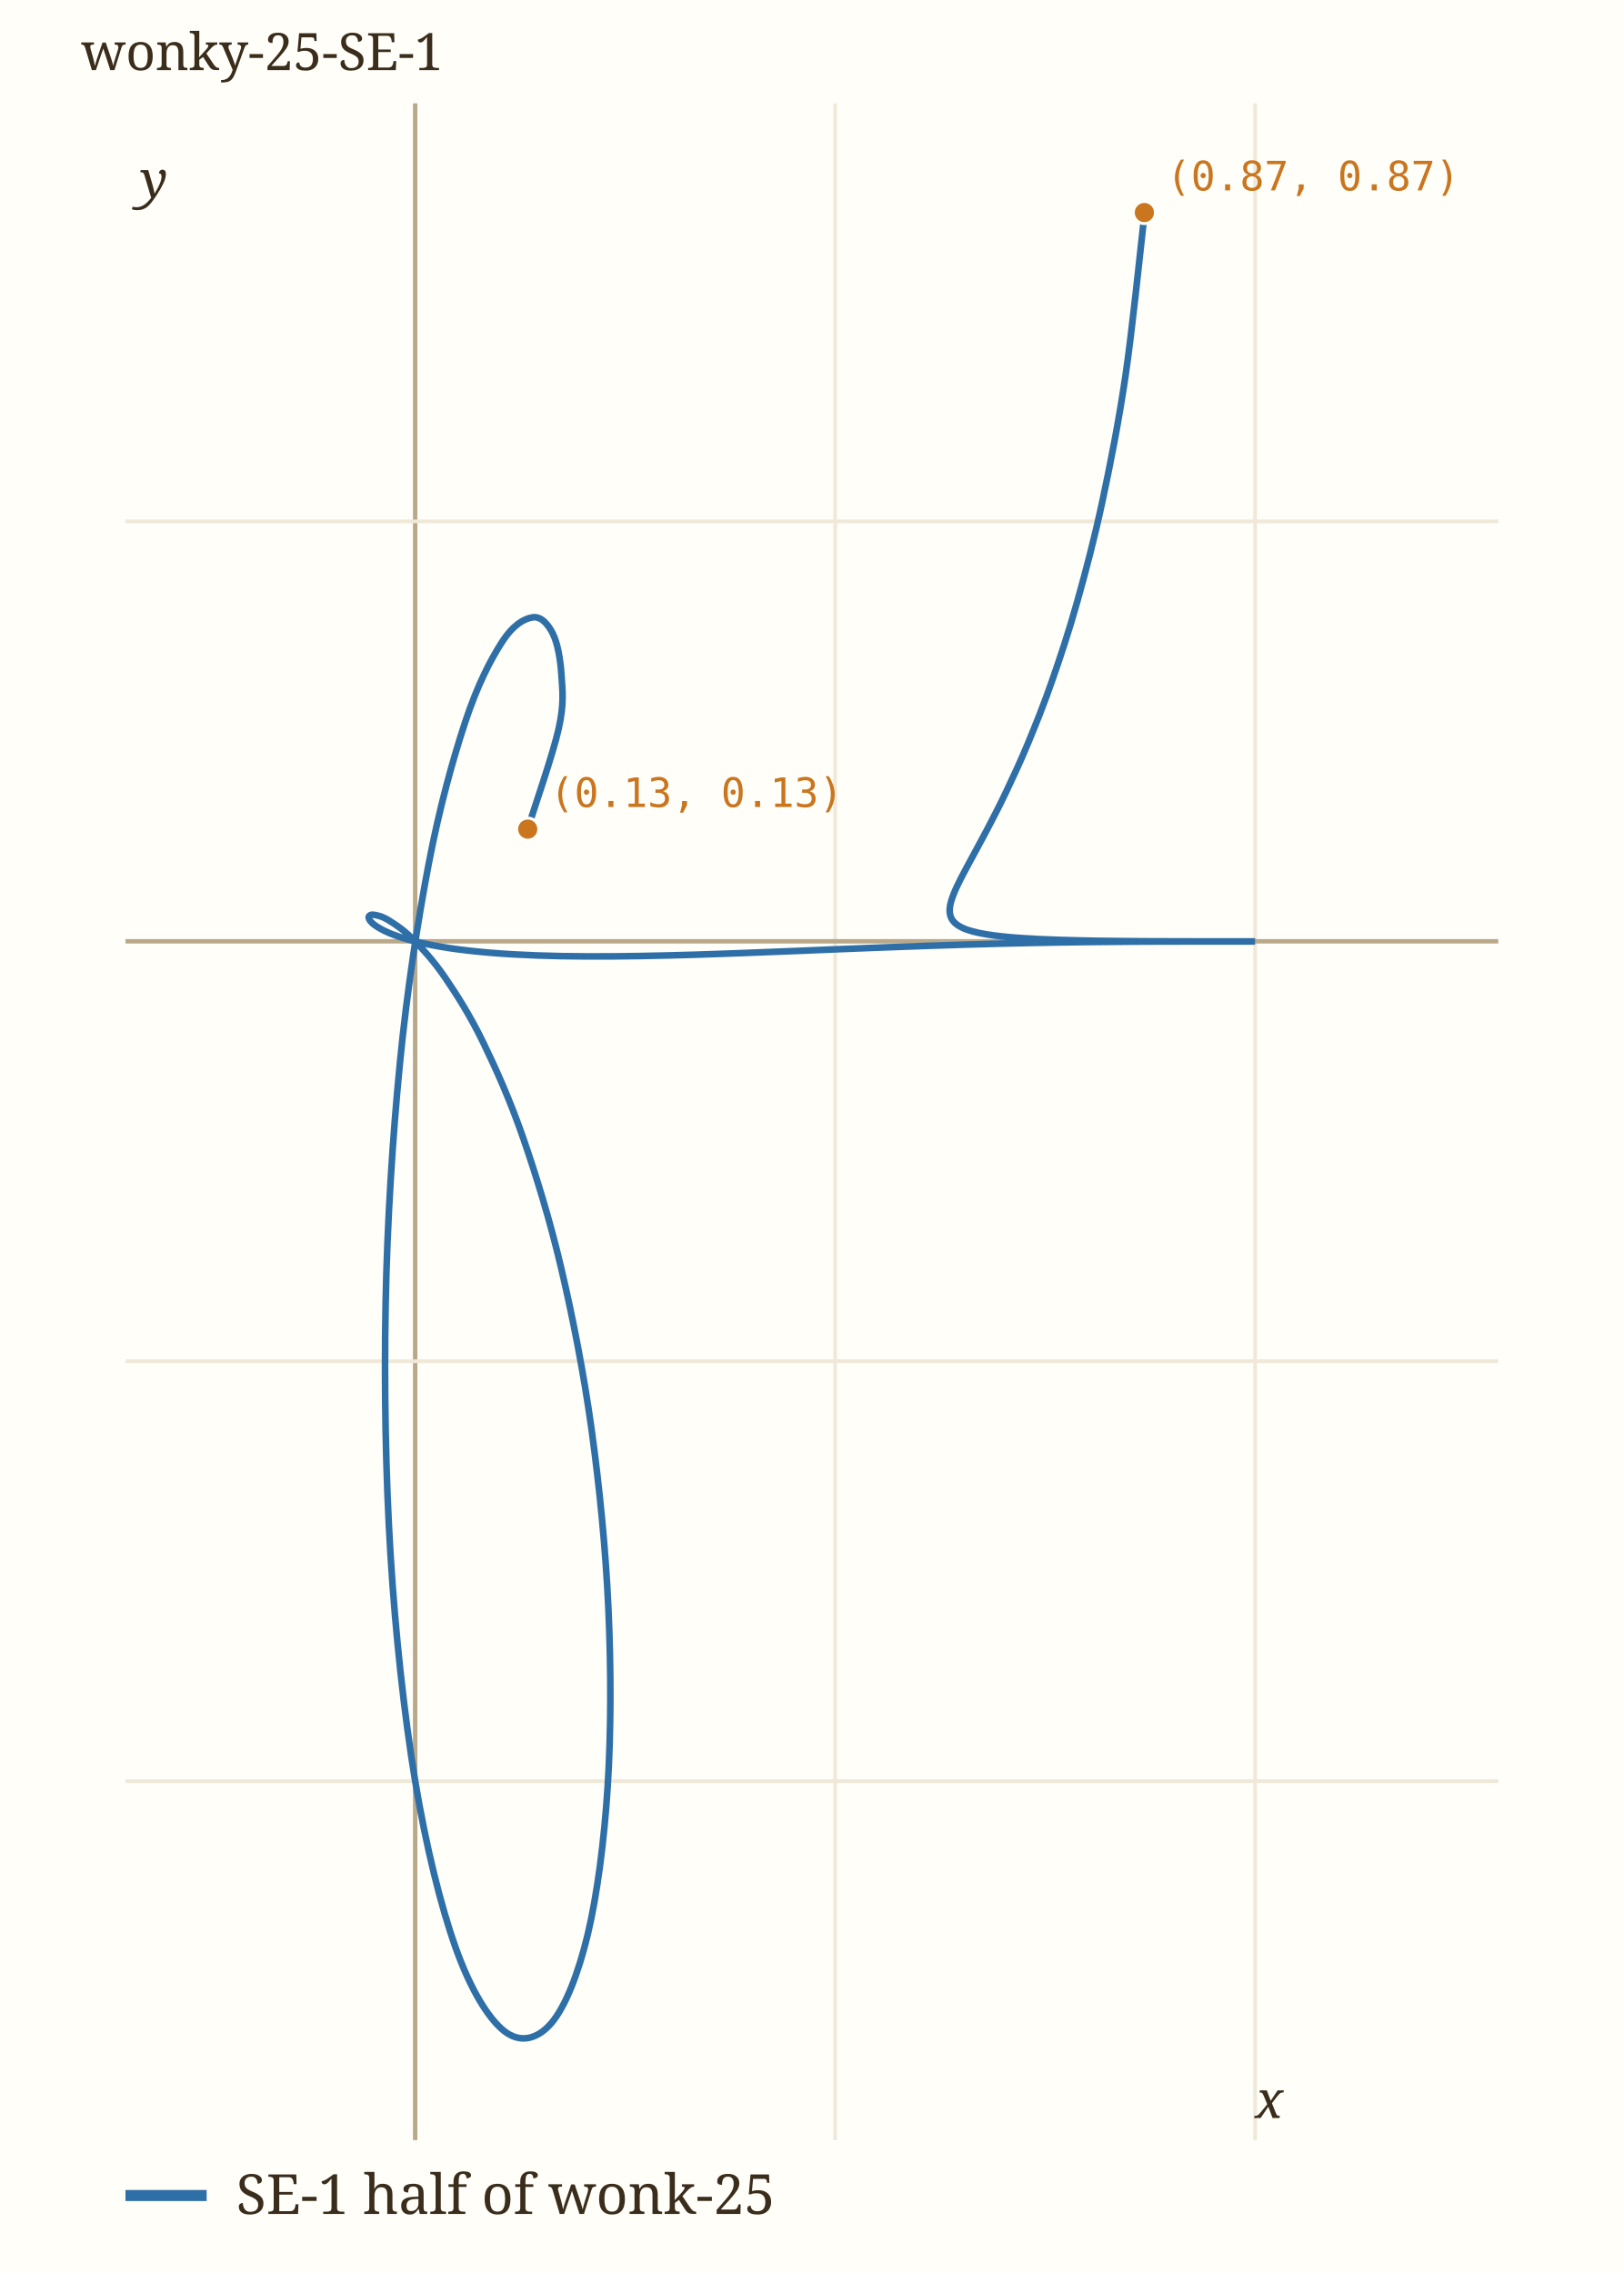
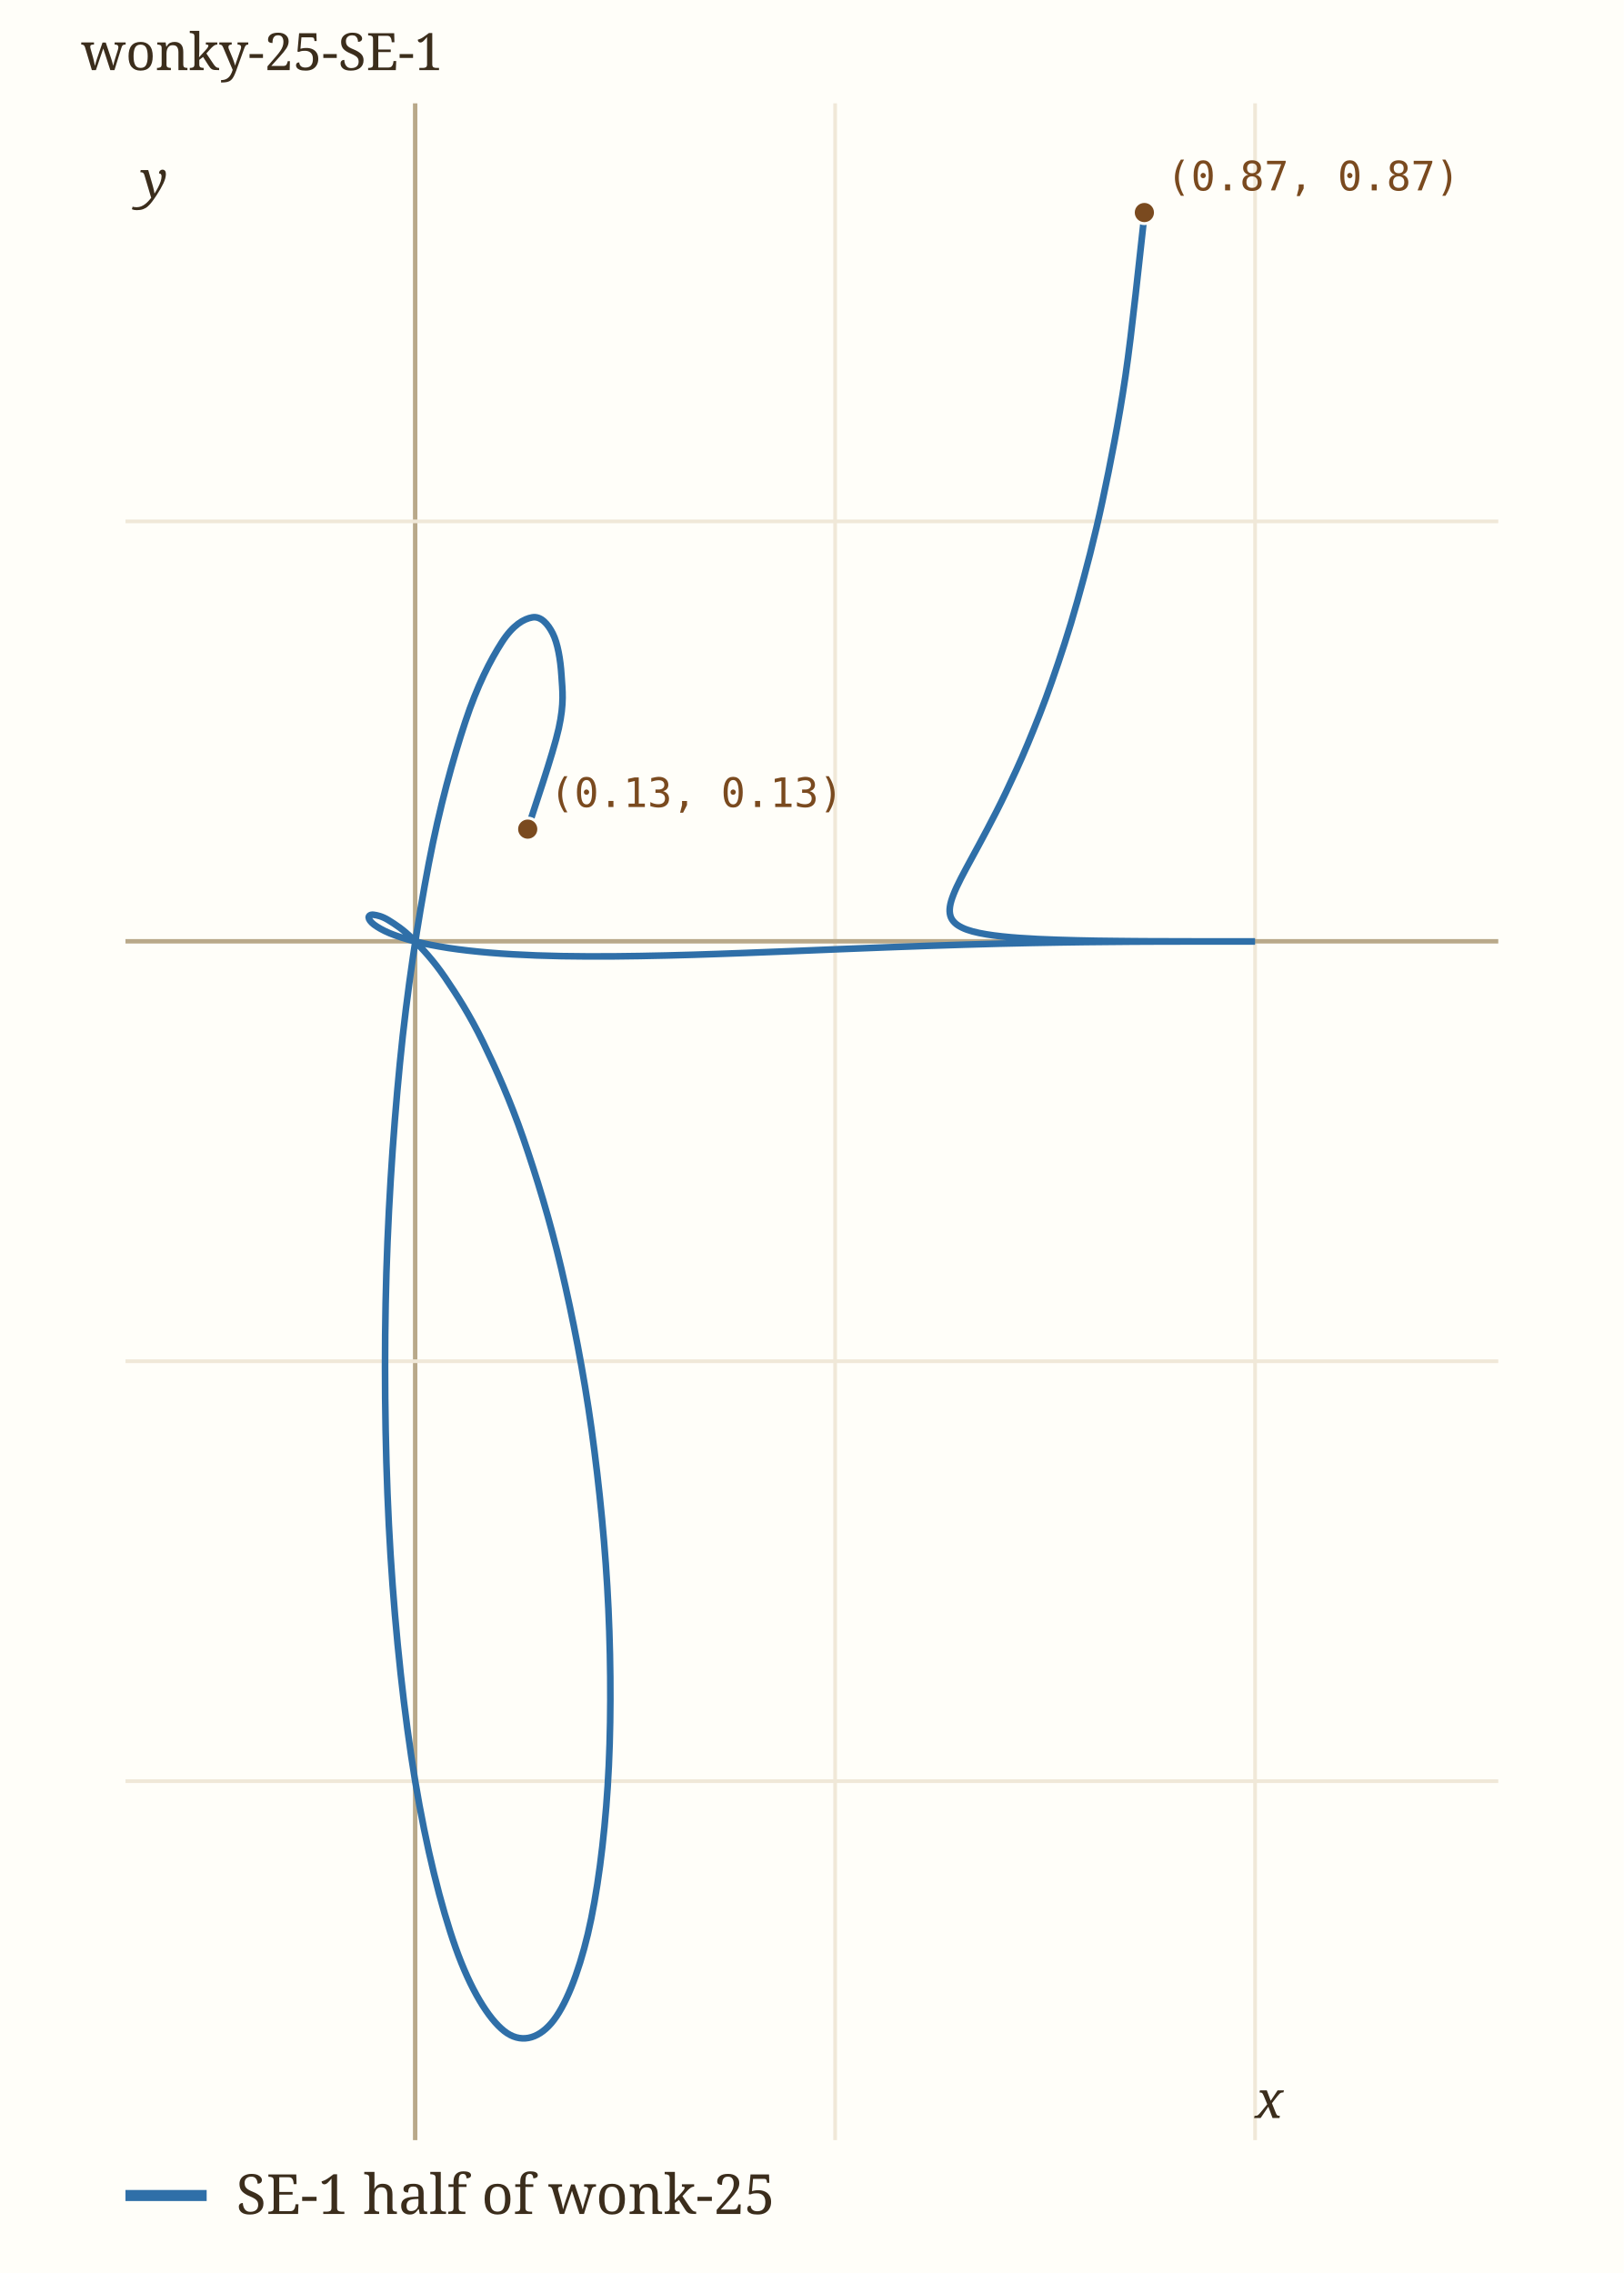
<svg xmlns="http://www.w3.org/2000/svg" viewBox="0 0 440 616" width="440" height="616" role="img" aria-label="wonky-25-SE-1" data-panel="wonky-25-SE-1">
  <rect x="0" y="0" width="440" height="616" fill="#fffef9" />
  <clipPath id="clip-wonky-25-SE-1">
    <rect x="34" y="28" width="372" height="552" />
  </clipPath>
  <g clip-path="url(#clip-wonky-25-SE-1)">
    <line x1="112.5" x2="112.5" y1="28" y2="580" stroke="#b9a98a" stroke-width="1.2" />
    <line x1="226.3" x2="226.3" y1="28" y2="580" stroke="#f0e8d8" stroke-width="1" />
    <text x="226.3" y="594.0" font-family="ui-monospace, Menlo, monospace" font-size="11" fill="#9c8a6a" text-anchor="middle">0.5</text>
    <line x1="340.1" x2="340.1" y1="28" y2="580" stroke="#f0e8d8" stroke-width="1" />
    <text x="340.1" y="594.0" font-family="ui-monospace, Menlo, monospace" font-size="11" fill="#9c8a6a" text-anchor="middle">1</text>
    <line x1="34" x2="406" y1="482.7" y2="482.7" stroke="#f0e8d8" stroke-width="1" />
    <text x="28.0" y="486.7" font-family="ui-monospace, Menlo, monospace" font-size="11" fill="#9c8a6a" text-anchor="end">-1</text>
    <line x1="34" x2="406" y1="368.9" y2="368.9" stroke="#f0e8d8" stroke-width="1" />
    <text x="28.0" y="372.9" font-family="ui-monospace, Menlo, monospace" font-size="11" fill="#9c8a6a" text-anchor="end">-0.5</text>
    <line x1="34" x2="406" y1="255.1" y2="255.1" stroke="#b9a98a" stroke-width="1.2" />
    <line x1="34" x2="406" y1="141.3" y2="141.3" stroke="#f0e8d8" stroke-width="1" />
    <text x="28.0" y="145.3" font-family="ui-monospace, Menlo, monospace" font-size="11" fill="#9c8a6a" text-anchor="end">0.5</text>
    <path d="M143.00,224.65 C144.40,220.11 149.88,204.34 151.41,197.39 C152.93,190.44 152.41,187.23 152.14,182.95 C151.87,178.66 151.10,174.28 149.78,171.67 C148.47,169.07 146.55,166.91 144.25,167.31 C141.95,167.71 139.01,169.35 135.98,174.08 C132.94,178.81 129.36,185.68 126.06,195.68 C122.76,205.68 119.13,218.65 116.18,234.06 C113.23,249.48 110.31,268.30 108.36,288.17 C106.41,308.04 104.92,331.09 104.50,353.29 C104.07,375.50 104.49,399.84 105.83,421.41 C107.16,442.98 109.57,464.97 112.51,482.72 C115.46,500.46 119.46,516.59 123.48,527.88 C127.50,539.16 132.32,547.02 136.63,550.43 C140.95,553.83 145.61,552.69 149.38,548.31 C153.16,543.93 156.74,534.84 159.29,524.14 C161.84,513.44 163.74,498.79 164.67,484.11 C165.60,469.42 165.60,452.15 164.87,436.03 C164.14,419.91 162.43,402.75 160.30,387.38 C158.17,372.00 155.18,356.93 152.10,343.78 C149.01,330.63 145.32,318.69 141.79,308.46 C138.25,298.23 134.40,289.64 130.87,282.38 C127.33,275.12 123.76,269.55 120.59,264.90 C117.42,260.25 114.42,257.08 111.87,254.50 C109.32,251.91 107.07,250.49 105.30,249.39 C103.53,248.29 102.14,248.03 101.24,247.91 C100.34,247.79 99.89,248.22 99.90,248.66 C99.92,249.10 100.41,249.87 101.36,250.58 C102.30,251.28 103.74,252.14 105.58,252.90 C107.42,253.65 109.74,254.44 112.40,255.11 C115.07,255.78 118.19,256.40 121.58,256.92 C124.96,257.43 128.75,257.86 132.72,258.19 C136.69,258.53 140.99,258.76 145.39,258.93 C149.78,259.10 154.43,259.17 159.09,259.19 C163.75,259.22 168.57,259.17 173.34,259.09 C178.12,259.02 182.97,258.88 187.72,258.75 C192.47,258.61 197.23,258.43 201.85,258.26 C206.47,258.09 211.03,257.90 215.44,257.73 C219.85,257.55 224.16,257.37 228.30,257.20 C232.45,257.04 236.46,256.88 240.31,256.73 C244.16,256.58 247.86,256.45 251.41,256.33 C254.95,256.20 258.34,256.10 261.59,256.00 C264.83,255.90 267.92,255.82 270.88,255.74 C273.84,255.67 276.65,255.61 279.34,255.55 C282.03,255.50 284.58,255.45 287.02,255.41 C289.46,255.37 291.77,255.34 293.99,255.31 C296.20,255.28 298.30,255.26 300.31,255.25 C302.31,255.23 304.21,255.21 306.03,255.20 C307.85,255.19 309.57,255.18 311.21,255.17 C312.85,255.17 314.40,255.16 315.87,255.16 C317.35,255.15 318.74,255.15 320.06,255.15 C321.38,255.14 322.62,255.14 323.79,255.14 C324.97,255.14 326.07,255.14 327.10,255.14 C328.13,255.14 329.09,255.14 329.99,255.14 C330.89,255.14 331.72,255.14 332.49,255.14 C333.25,255.14 333.96,255.14 334.60,255.14 C335.24,255.14 335.82,255.14 336.34,255.14 C336.87,255.14 337.33,255.14 337.74,255.14 C338.14,255.14 338.49,255.14 338.79,255.14 C339.09,255.14 339.33,255.14 339.53,255.14 C339.72,255.14 339.86,255.14 339.96,255.14 C340.05,255.14 340.10,255.14 340.10,255.14 C340.10,255.14 340.05,255.14 339.96,255.14 C339.86,255.14 339.72,255.14 339.53,255.14 C339.33,255.14 339.09,255.14 338.79,255.14 C338.49,255.14 338.15,255.14 337.74,255.14 C337.33,255.14 336.87,255.14 336.34,255.14 C335.82,255.14 335.24,255.14 334.60,255.14 C333.96,255.14 333.26,255.14 332.49,255.13 C331.73,255.13 330.90,255.13 330.01,255.13 C329.12,255.13 328.16,255.13 327.15,255.13 C326.13,255.13 325.04,255.13 323.90,255.13 C322.75,255.13 321.54,255.13 320.26,255.12 C318.99,255.12 317.65,255.12 316.26,255.11 C314.87,255.11 313.41,255.10 311.91,255.10 C310.40,255.09 308.84,255.08 307.23,255.07 C305.63,255.06 303.97,255.04 302.29,255.02 C300.61,255.01 298.87,254.98 297.13,254.96 C295.39,254.93 293.61,254.89 291.85,254.85 C290.08,254.81 288.28,254.76 286.52,254.70 C284.76,254.64 282.99,254.57 281.27,254.49 C279.56,254.40 277.85,254.31 276.23,254.19 C274.60,254.07 273.00,253.94 271.51,253.77 C270.02,253.61 268.58,253.43 267.26,253.20 C265.95,252.98 264.71,252.74 263.62,252.44 C262.53,252.14 261.54,251.81 260.72,251.40 C259.89,251.00 259.19,250.56 258.66,250.02 C258.12,249.48 257.74,248.89 257.53,248.17 C257.33,247.45 257.28,246.67 257.42,245.71 C257.56,244.75 257.87,243.70 258.37,242.43 C258.86,241.15 259.53,239.75 260.38,238.06 C261.23,236.37 262.27,234.52 263.47,232.28 C264.66,230.05 266.04,227.59 267.57,224.65 C269.10,221.71 270.81,218.47 272.63,214.62 C274.45,210.77 276.45,206.54 278.52,201.54 C280.59,196.55 282.81,191.05 285.04,184.63 C287.28,178.21 289.64,171.15 291.92,163.00 C294.21,154.85 296.58,145.90 298.75,135.74 C300.92,125.57 303.12,114.42 304.96,102.01 C306.79,89.59 308.92,68.67 309.77,61.27 C310.62,53.86 310.03,58.19 310.08,57.57" fill="none" stroke="#2f6fa8" stroke-width="1.8" stroke-linecap="round" data-path="wonky-25-SE-1" />
-     <circle cx="143.0" cy="224.7" r="3" fill="#c9761f" stroke="#fffef9" stroke-width="0.8" />
-     <text x="149.0" y="218.7" font-family="ui-monospace, Menlo, monospace" font-size="11" fill="#c9761f">(0.13, 0.13)</text>
-     <circle cx="310.1" cy="57.6" r="3" fill="#c9761f" stroke="#fffef9" stroke-width="0.8" />
-     <text x="316.1" y="51.6" font-family="ui-monospace, Menlo, monospace" font-size="11" fill="#c9761f">(0.87, 0.87)</text>
+     <circle cx="143.0" cy="224.7" r="3" fill="#7a4a1f" stroke="#fffef9" stroke-width="0.8" />
+     <text x="149.0" y="218.7" font-family="ui-monospace, Menlo, monospace" font-size="11" fill="#7a4a1f">(0.13, 0.13)</text>
+     <circle cx="310.1" cy="57.6" r="3" fill="#7a4a1f" stroke="#fffef9" stroke-width="0.8" />
+     <text x="316.1" y="51.6" font-family="ui-monospace, Menlo, monospace" font-size="11" fill="#7a4a1f">(0.87, 0.87)</text>
  </g>
  <text x="340.1" y="574.0" font-family="Georgia, serif" font-size="14" font-style="italic" fill="#3b2d1c">x</text>
  <text x="38.0" y="53.6" font-family="Georgia, serif" font-size="14" font-style="italic" fill="#3b2d1c">y</text>
  <text x="22" y="19" font-family="Georgia, serif" font-size="14" fill="#3b2d1c">wonky-25-SE-1</text>
  <line x1="34" x2="56" y1="595" y2="595" stroke="#2f6fa8" stroke-width="3" />
  <text x="64" y="600" font-family="Georgia, serif" font-size="15" fill="#3b2d1c">SE-1 half of wonk-25</text>
</svg>
